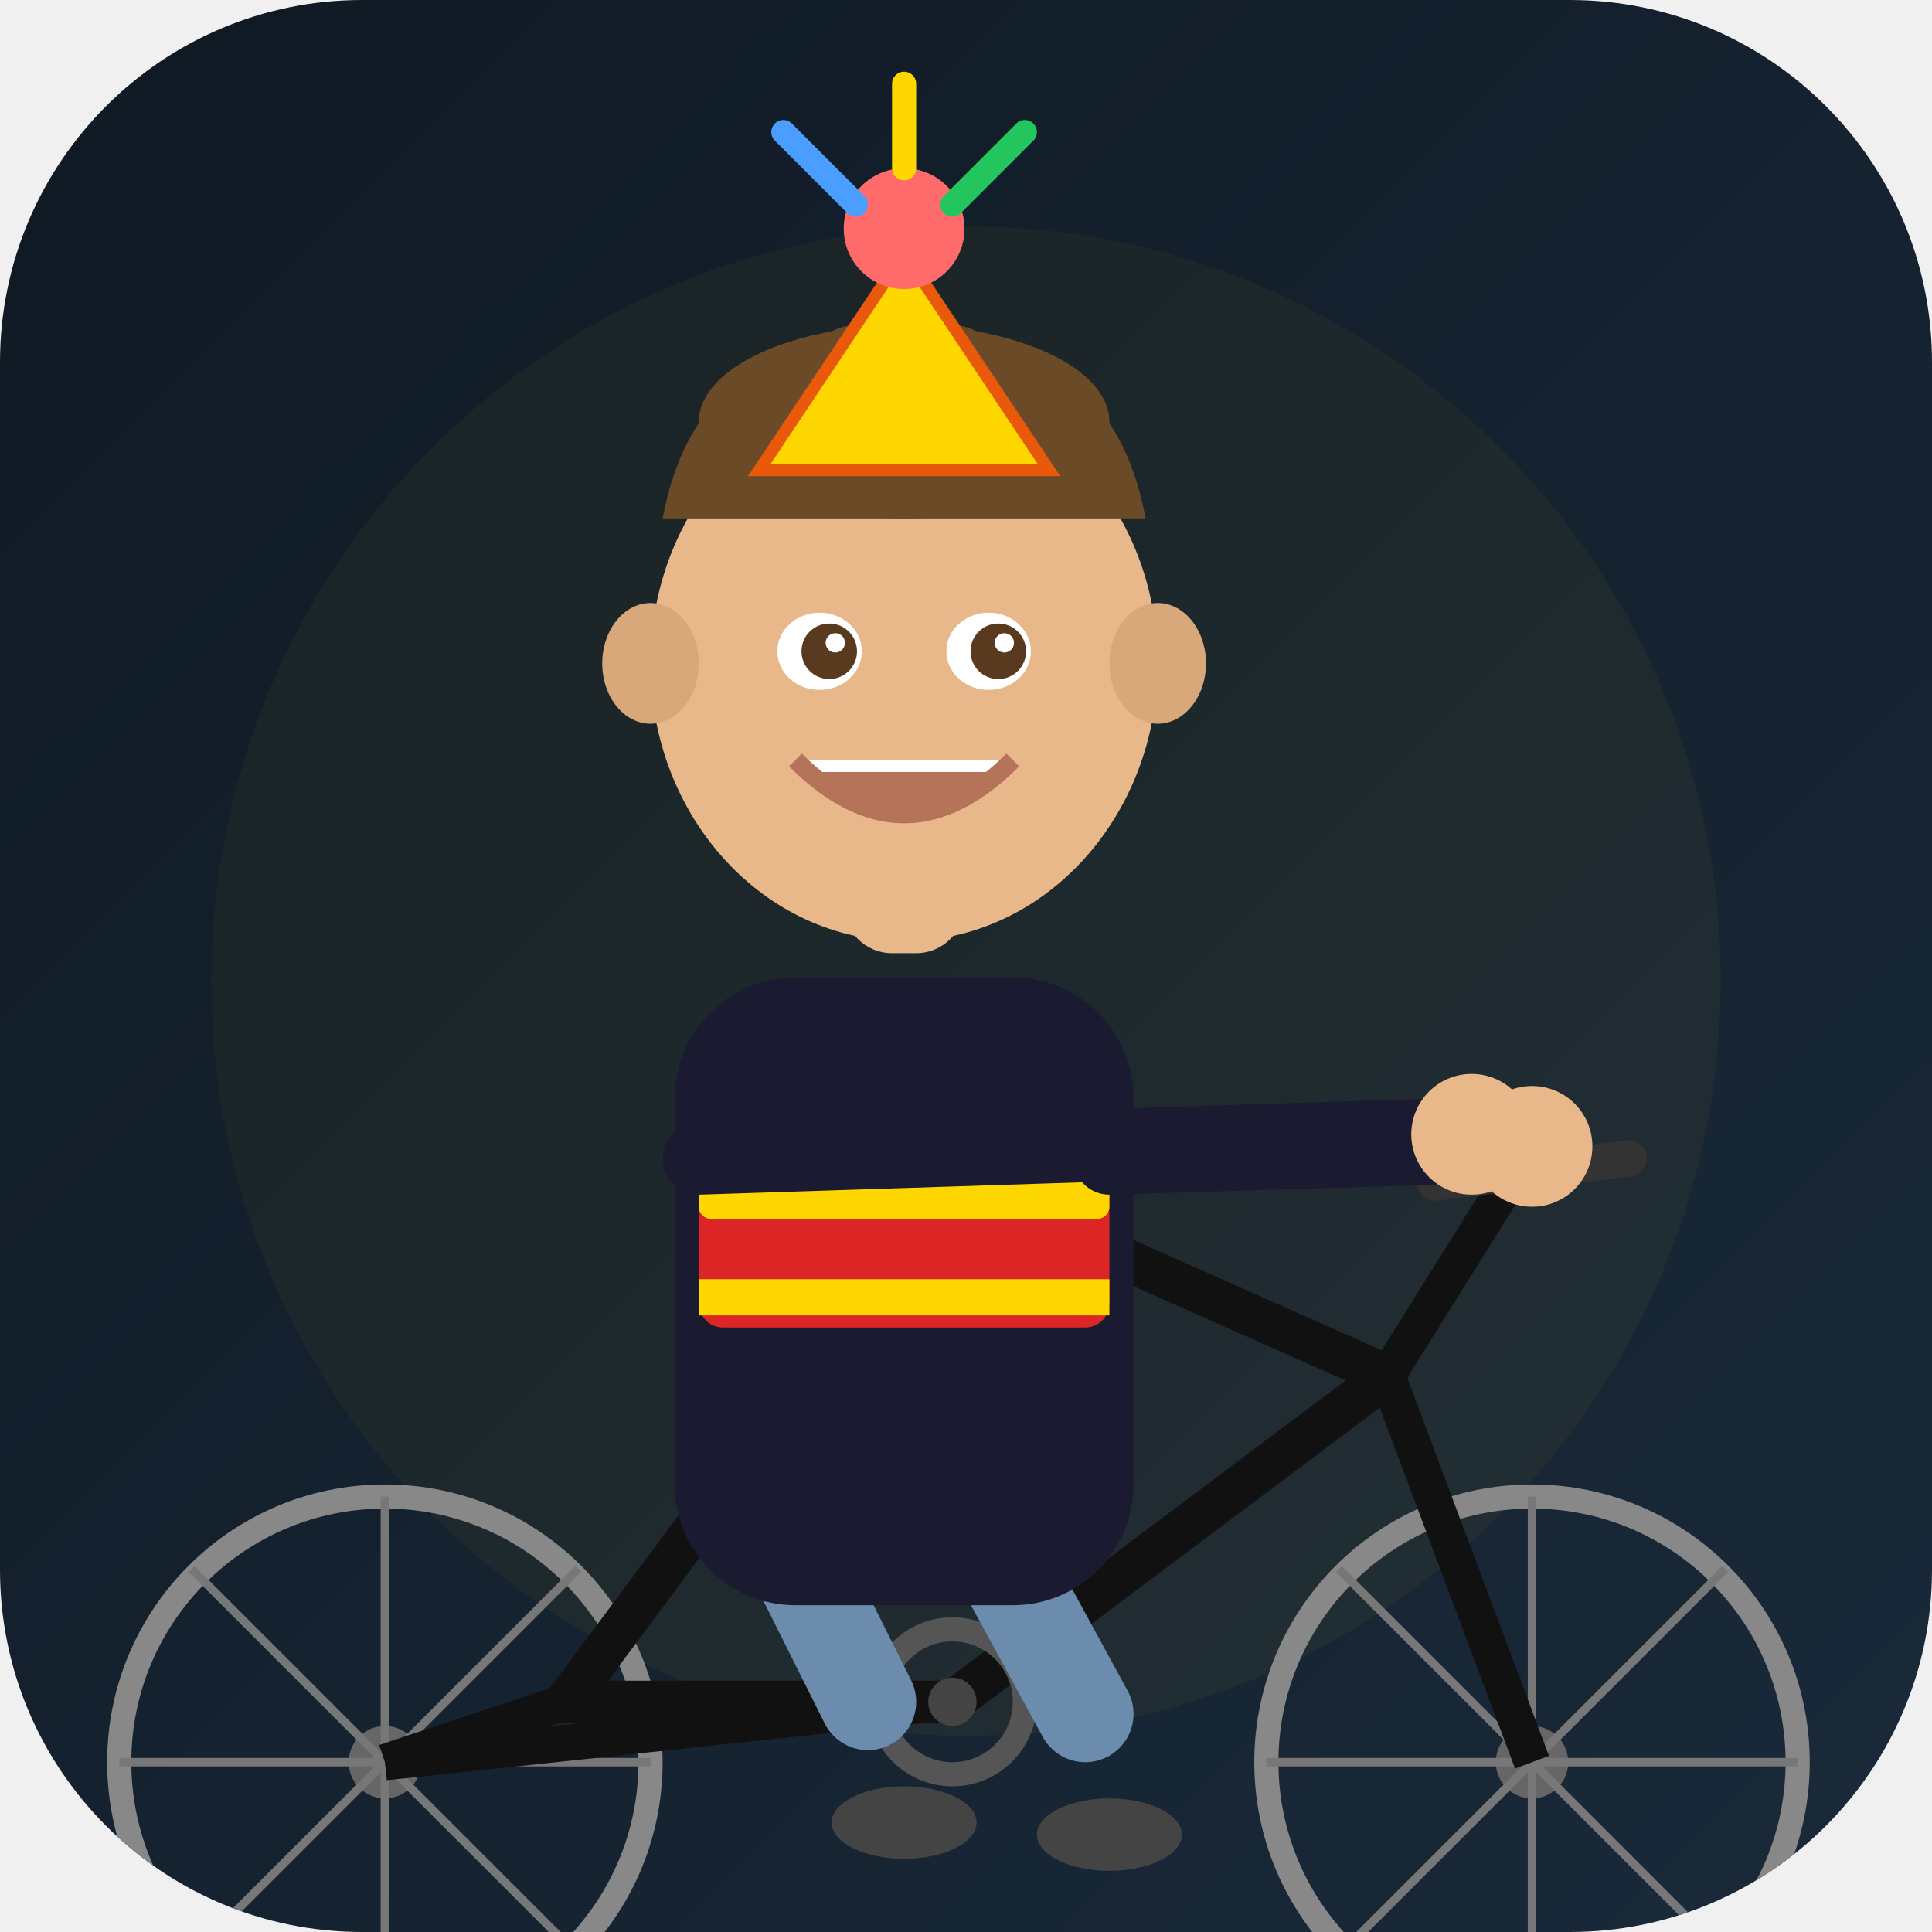
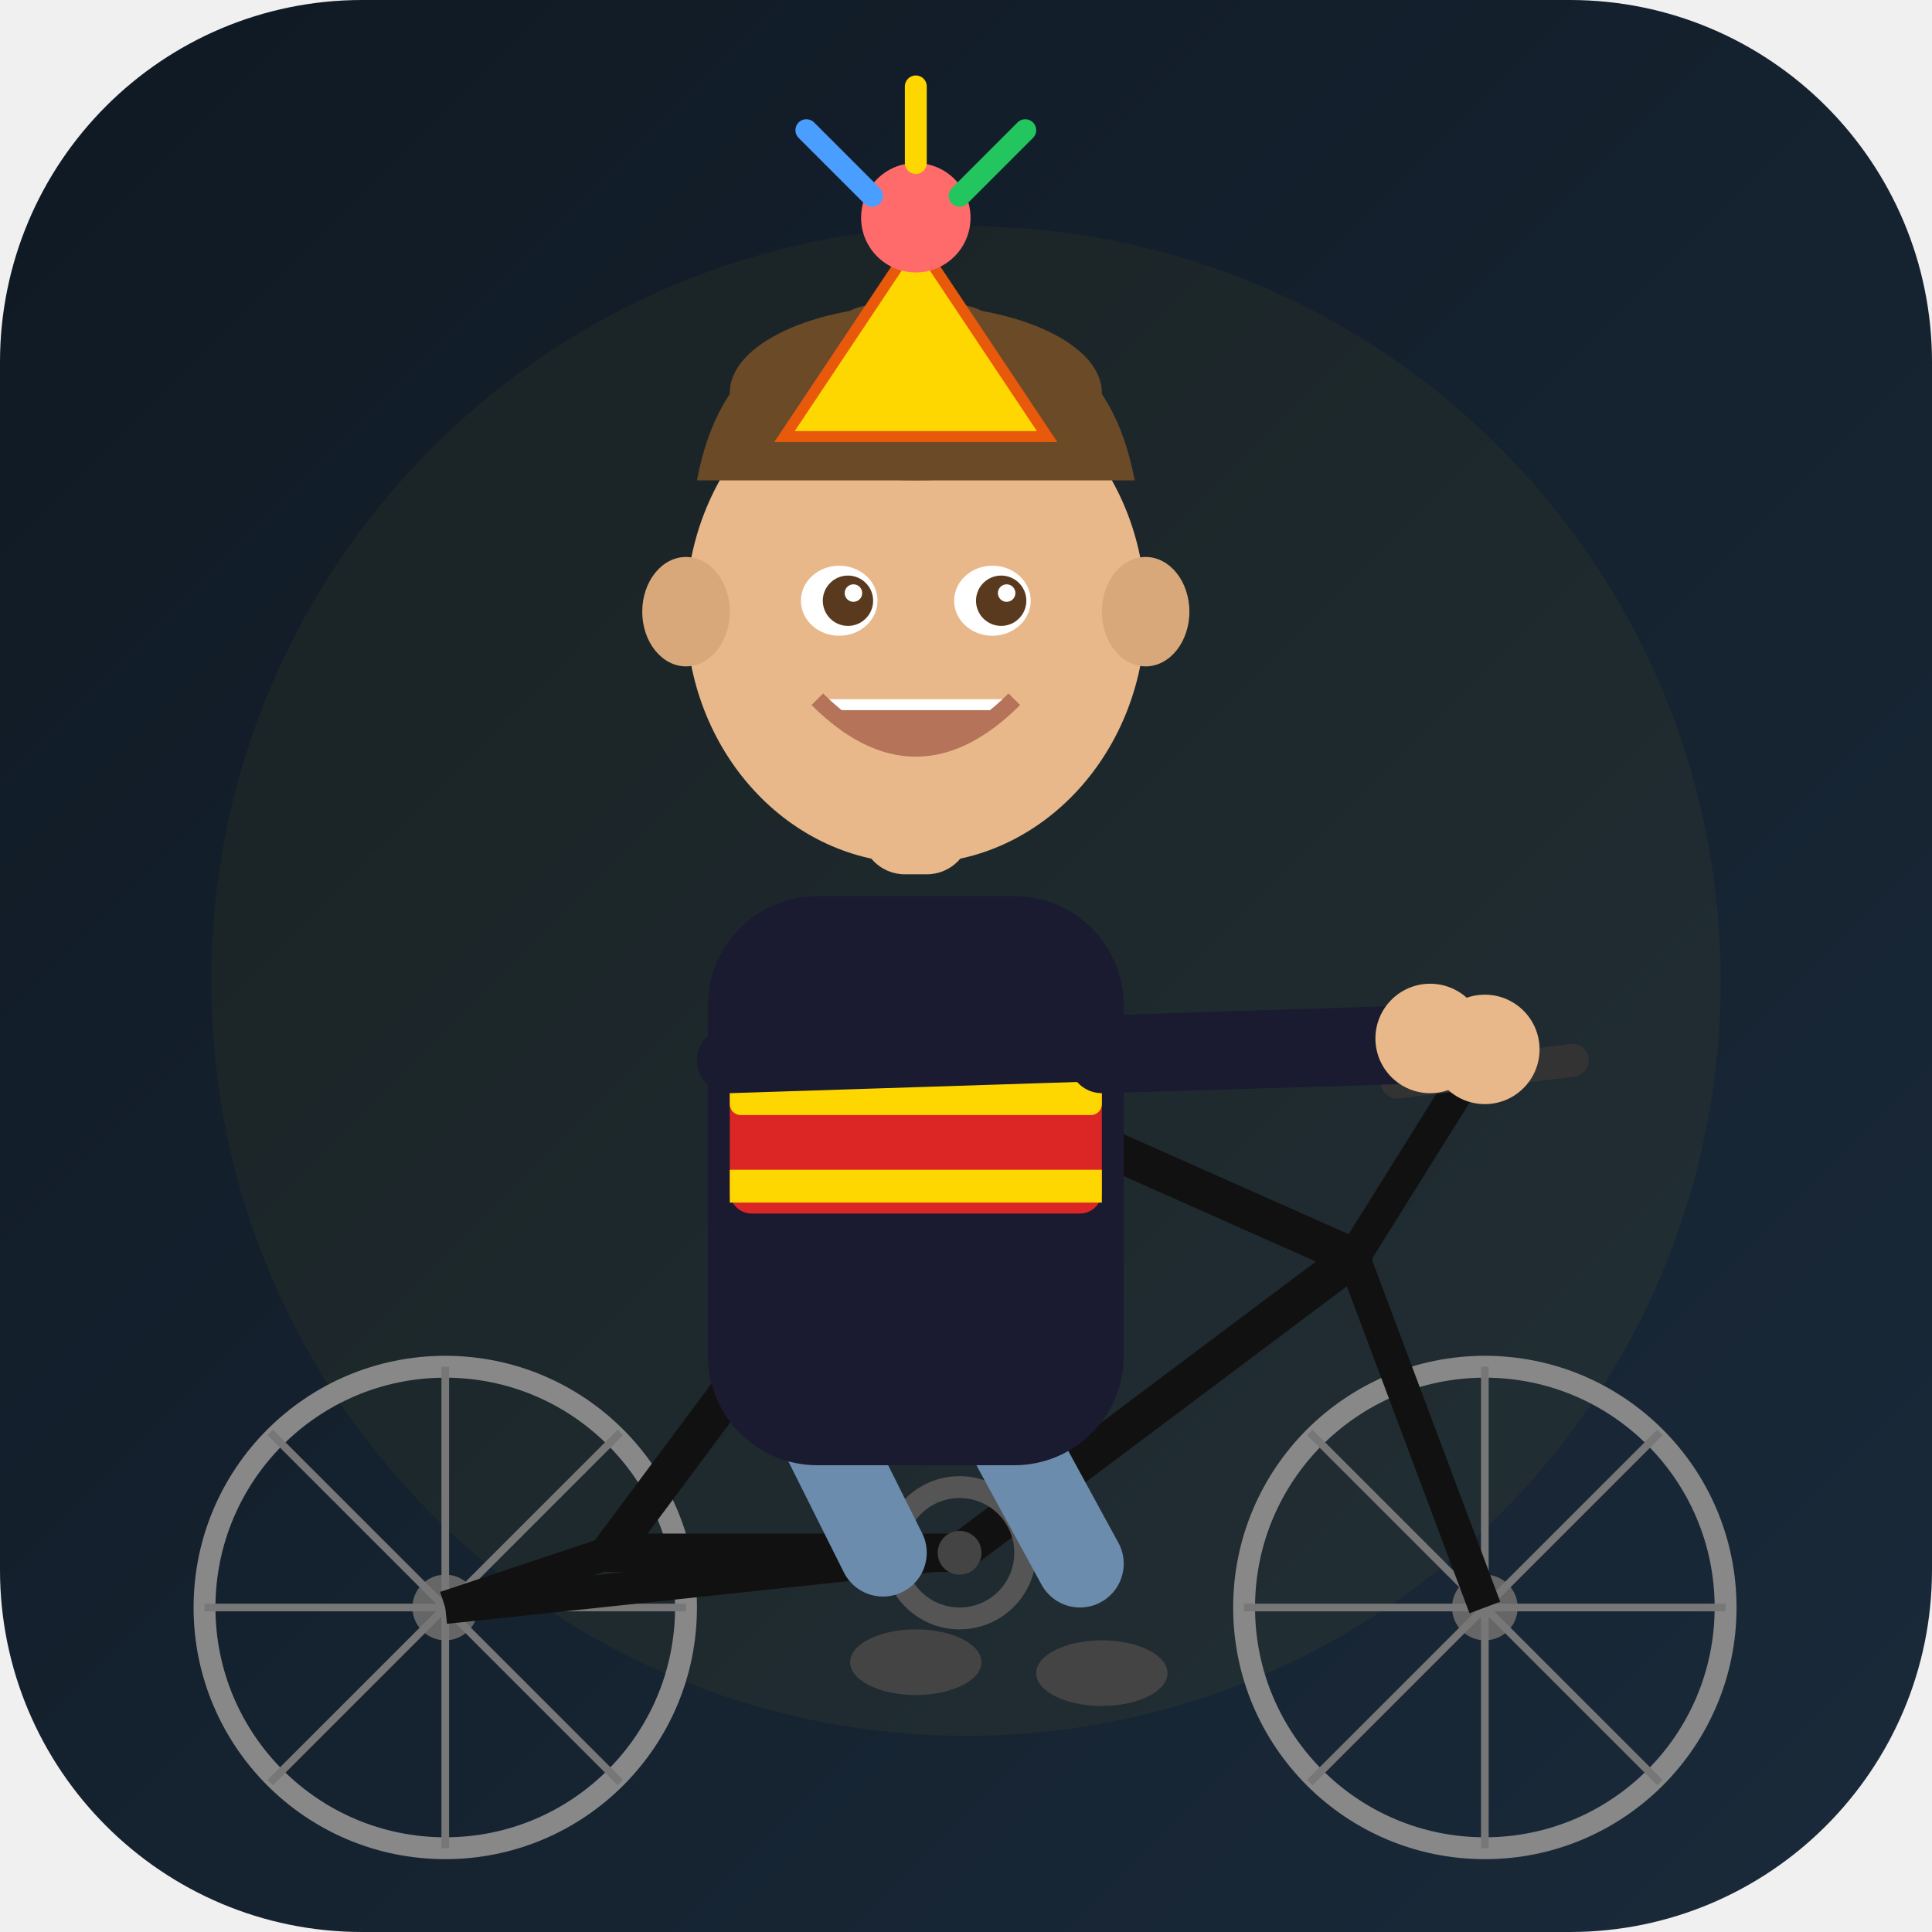
<svg xmlns="http://www.w3.org/2000/svg" viewBox="0 0 512 512">
  <defs>
    <linearGradient id="bg" x1="0" y1="0" x2="1" y2="1">
      <stop offset="0%" stop-color="#0f1923" />
      <stop offset="100%" stop-color="#1a2a3a" />
    </linearGradient>
    <clipPath id="iconClip">
      <rect width="512" height="512" rx="96" />
    </clipPath>
  </defs>
  <rect width="512" height="512" rx="96" fill="url(#bg)" />
  <circle cx="256" cy="260" r="200" fill="#FFD700" opacity="0.04" />
  <g clip-path="url(#iconClip)">
-     <g transform="translate(-90, -141) scale(3.2)">
+     <g transform="translate(-56, -125) scale(2.9)">
      <g transform="translate(35, 130)">
        <circle cx="25" cy="60" r="22" fill="none" stroke="#888" stroke-width="2" />
        <circle cx="25" cy="60" r="3" fill="#666" />
        <line x1="25" y1="38" x2="25" y2="82" stroke="#777" stroke-width="0.7" />
        <line x1="3" y1="60" x2="47" y2="60" stroke="#777" stroke-width="0.7" />
        <line x1="9" y1="44" x2="41" y2="76" stroke="#777" stroke-width="0.7" />
        <line x1="41" y1="44" x2="9" y2="76" stroke="#777" stroke-width="0.7" />
        <circle cx="120" cy="60" r="22" fill="none" stroke="#888" stroke-width="2" />
        <circle cx="120" cy="60" r="3" fill="#666" />
        <line x1="120" y1="38" x2="120" y2="82" stroke="#777" stroke-width="0.7" />
        <line x1="98" y1="60" x2="142" y2="60" stroke="#777" stroke-width="0.7" />
        <line x1="104" y1="44" x2="136" y2="76" stroke="#777" stroke-width="0.7" />
        <line x1="136" y1="44" x2="104" y2="76" stroke="#777" stroke-width="0.7" />
        <polygon points="72,12 40,55 72,55 108,28" fill="none" stroke="#111" stroke-width="3.5" stroke-linejoin="round" />
        <line x1="72" y1="55" x2="25" y2="60" stroke="#111" stroke-width="3" />
        <line x1="40" y1="55" x2="25" y2="60" stroke="#111" stroke-width="3" />
        <line x1="108" y1="28" x2="120" y2="60" stroke="#111" stroke-width="3" />
        <line x1="68" y1="2" x2="72" y2="12" stroke="#111" stroke-width="3" />
        <ellipse cx="66" cy="1" rx="10" ry="3.5" fill="#222" />
        <line x1="108" y1="28" x2="118" y2="12" stroke="#111" stroke-width="3" />
        <line x1="112" y1="12" x2="128" y2="10" stroke="#333" stroke-width="3" stroke-linecap="round" />
        <circle cx="72" cy="55" r="6" fill="none" stroke="#555" stroke-width="2" />
        <circle cx="72" cy="55" r="2" fill="#444" />
      </g>
      <g>
        <line x1="95" y1="175" x2="100" y2="185" stroke="#6b8cad" stroke-width="8" stroke-linecap="round" />
        <line x1="112" y1="175" x2="118" y2="186" stroke="#6b8cad" stroke-width="8" stroke-linecap="round" />
        <ellipse cx="103" cy="195" rx="6" ry="3" fill="#444" />
        <ellipse cx="120" cy="196" rx="6" ry="3" fill="#444" />
        <rect x="84" y="125" width="38" height="52" rx="10" fill="#1a1a30" />
        <rect x="86" y="140" width="34" height="14" rx="2" fill="#dc2626" />
        <rect x="86" y="140" width="34" height="5" rx="1" fill="#FFD700" />
        <rect x="86" y="150" width="34" height="3" fill="#FFD700" />
        <line x1="86" y1="140" x2="148" y2="138" stroke="#1a1a30" stroke-width="6" stroke-linecap="round" />
        <line x1="120" y1="140" x2="153" y2="139" stroke="#1a1a30" stroke-width="6" stroke-linecap="round" />
        <circle cx="150" cy="138" r="5" fill="#e8b88a" />
        <circle cx="155" cy="139" r="5" fill="#e8b88a" />
        <g transform="translate(103, 97)">
          <rect x="-5" y="16" width="10" height="10" rx="4" fill="#e8b88a" />
          <ellipse cx="0" cy="2" rx="21" ry="23" fill="#e8b88a" />
          <path d="M-20,-10 Q-17,-26 0,-24 Q17,-26 20,-10" fill="#6b4a28" />
          <ellipse cx="0" cy="-18" rx="17" ry="8" fill="#6b4a28" />
          <path d="M-8,-24 Q-4,-28 0,-24 Q4,-28 8,-24" fill="#6b4a28" />
          <ellipse cx="-21" cy="2" rx="4" ry="5" fill="#d8a87a" />
          <ellipse cx="21" cy="2" rx="4" ry="5" fill="#d8a87a" />
          <ellipse cx="-7" cy="1" rx="3.5" ry="3.2" fill="white" />
          <ellipse cx="7" cy="1" rx="3.5" ry="3.2" fill="white" />
          <circle cx="-6.2" cy="1" r="2.3" fill="#5a3a1e" />
          <circle cx="7.8" cy="1" r="2.3" fill="#5a3a1e" />
          <circle cx="-5.7" cy="0.3" r="0.8" fill="white" />
          <circle cx="8.3" cy="0.3" r="0.8" fill="white" />
          <path d="M-9,10 Q0,19 9,10" fill="white" stroke="#b5745a" stroke-width="1.5" />
          <path d="M-7,11 Q0,17 7,11" fill="#b5745a" />
          <polygon points="0,-32 -12,-14 12,-14" fill="#FFD700" stroke="#e8590c" stroke-width="1" />
          <circle cx="0" cy="-34" r="5" fill="#ff6b6b" />
          <line x1="-4" y1="-36" x2="-10" y2="-42" stroke="#4a9eff" stroke-width="2" stroke-linecap="round" />
          <line x1="4" y1="-36" x2="10" y2="-42" stroke="#22c55e" stroke-width="2" stroke-linecap="round" />
          <line x1="0" y1="-39" x2="0" y2="-46" stroke="#FFD700" stroke-width="2" stroke-linecap="round" />
        </g>
      </g>
    </g>
  </g>
</svg>
